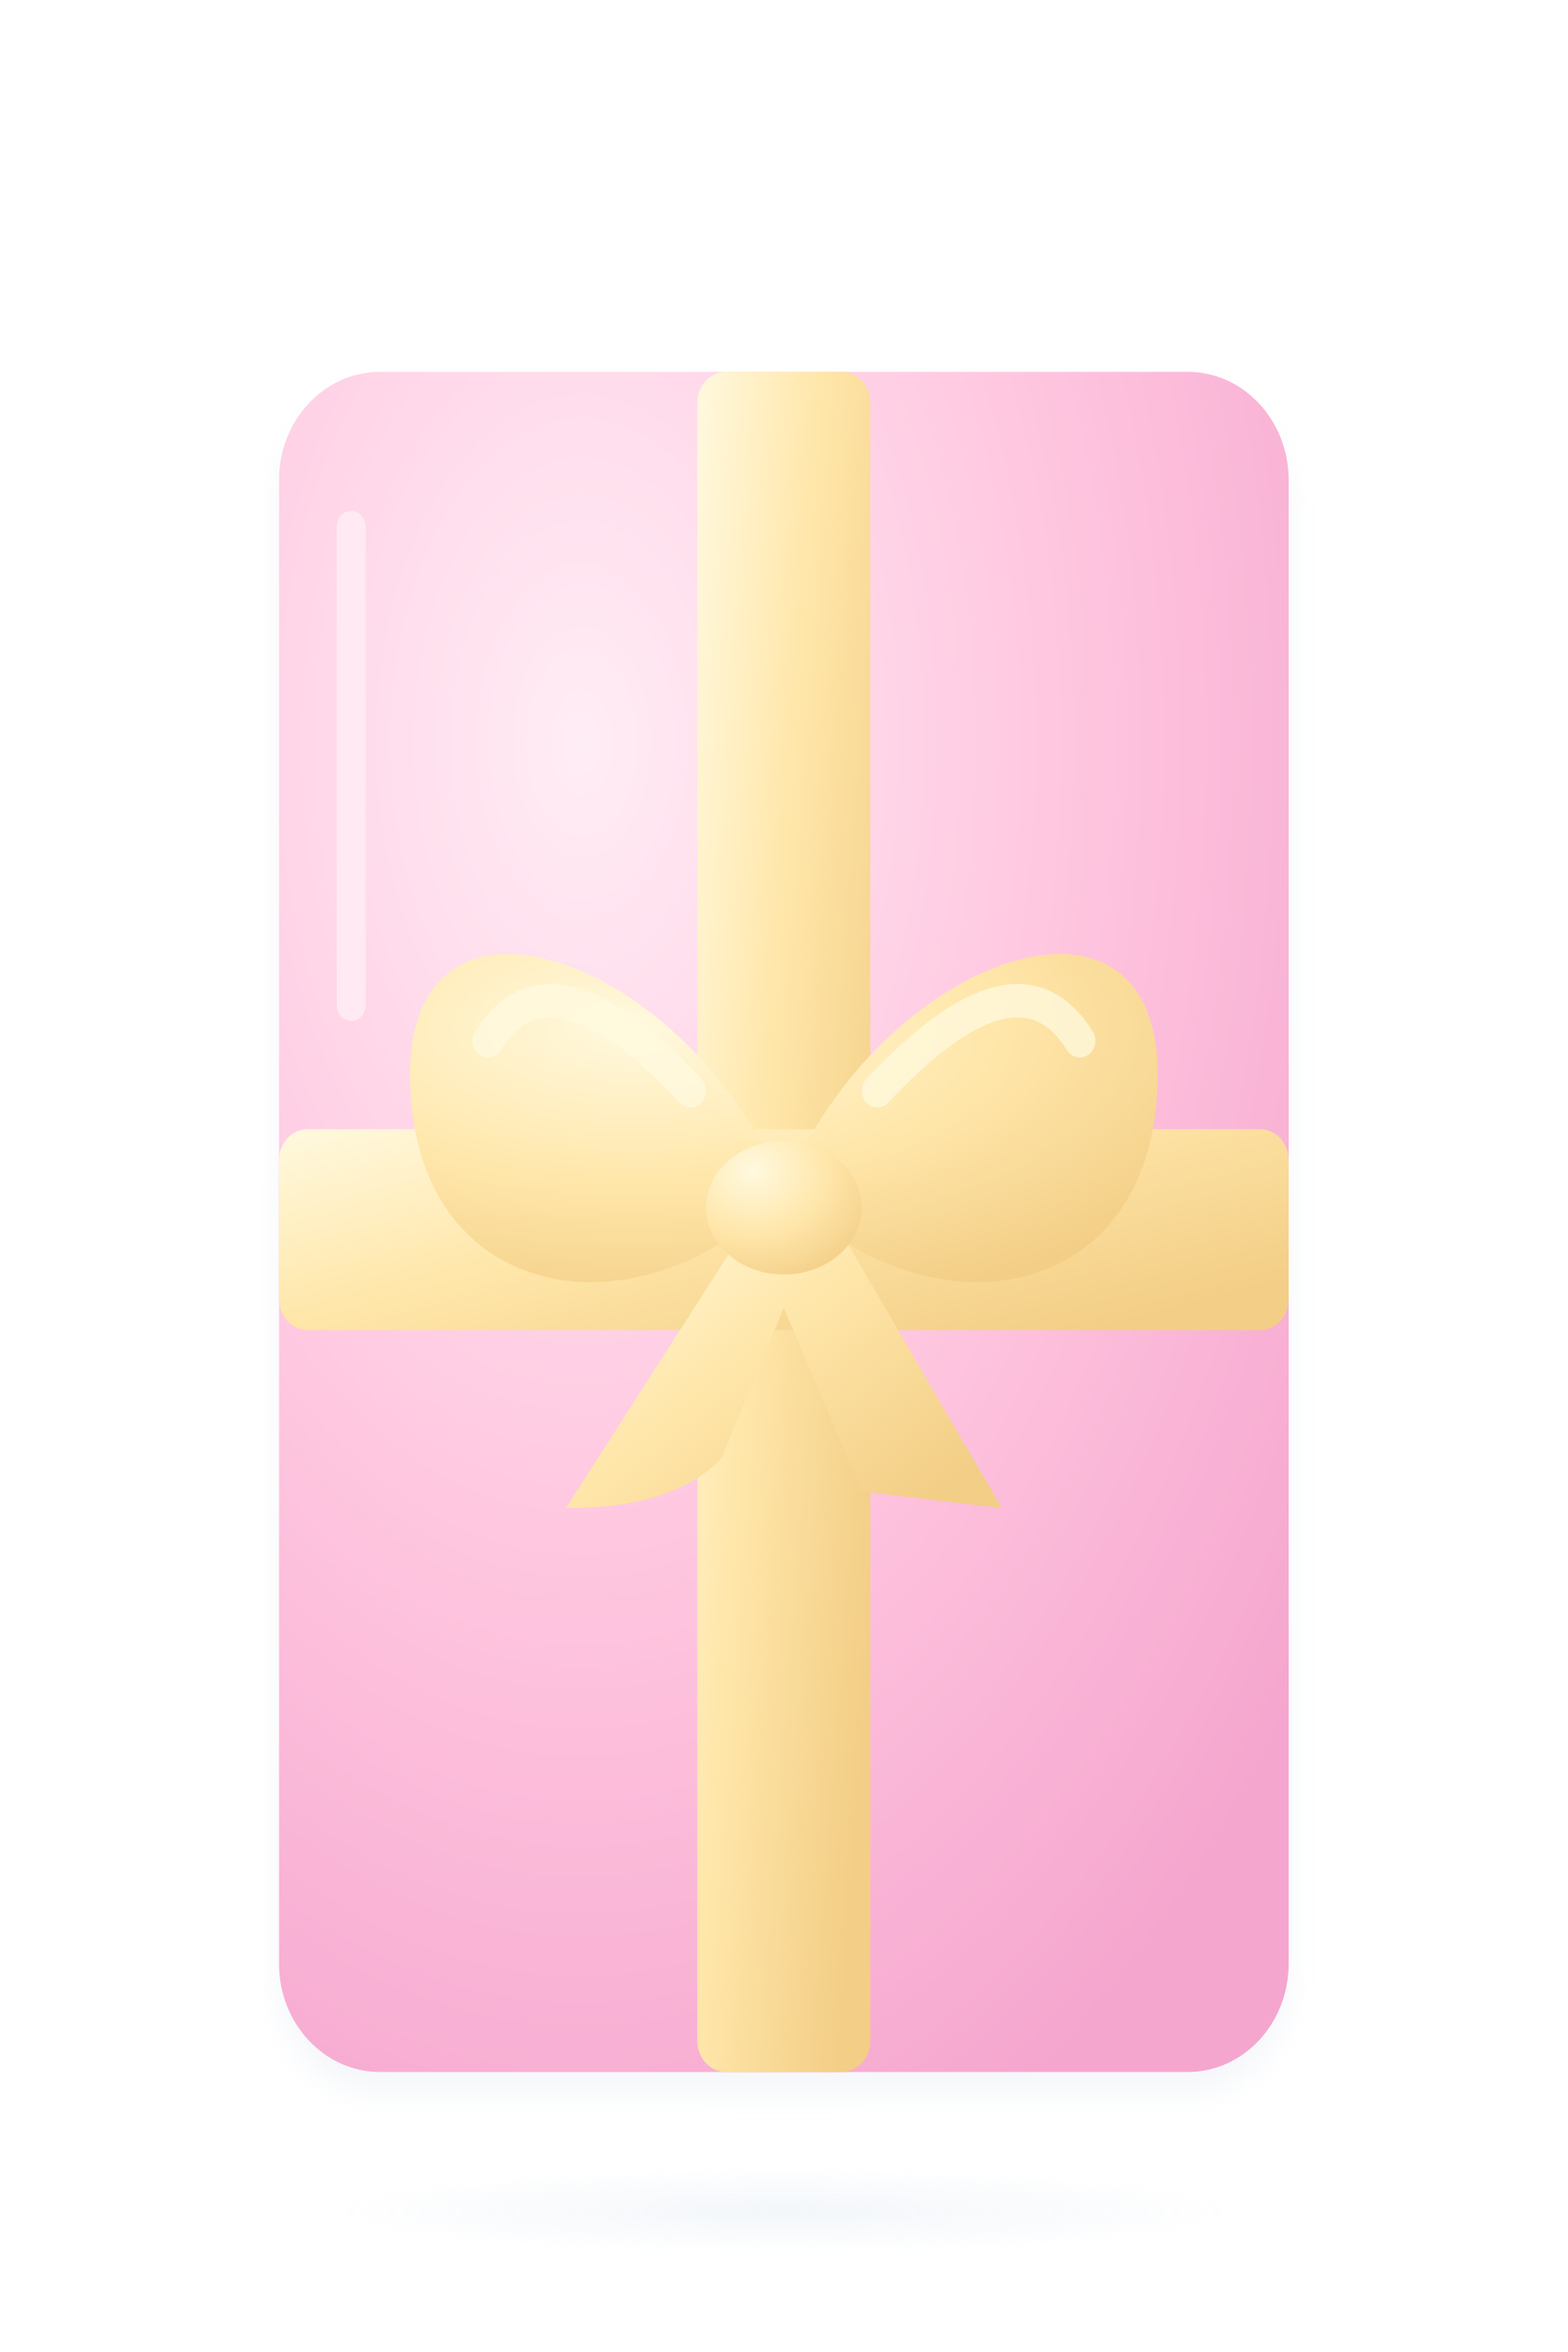
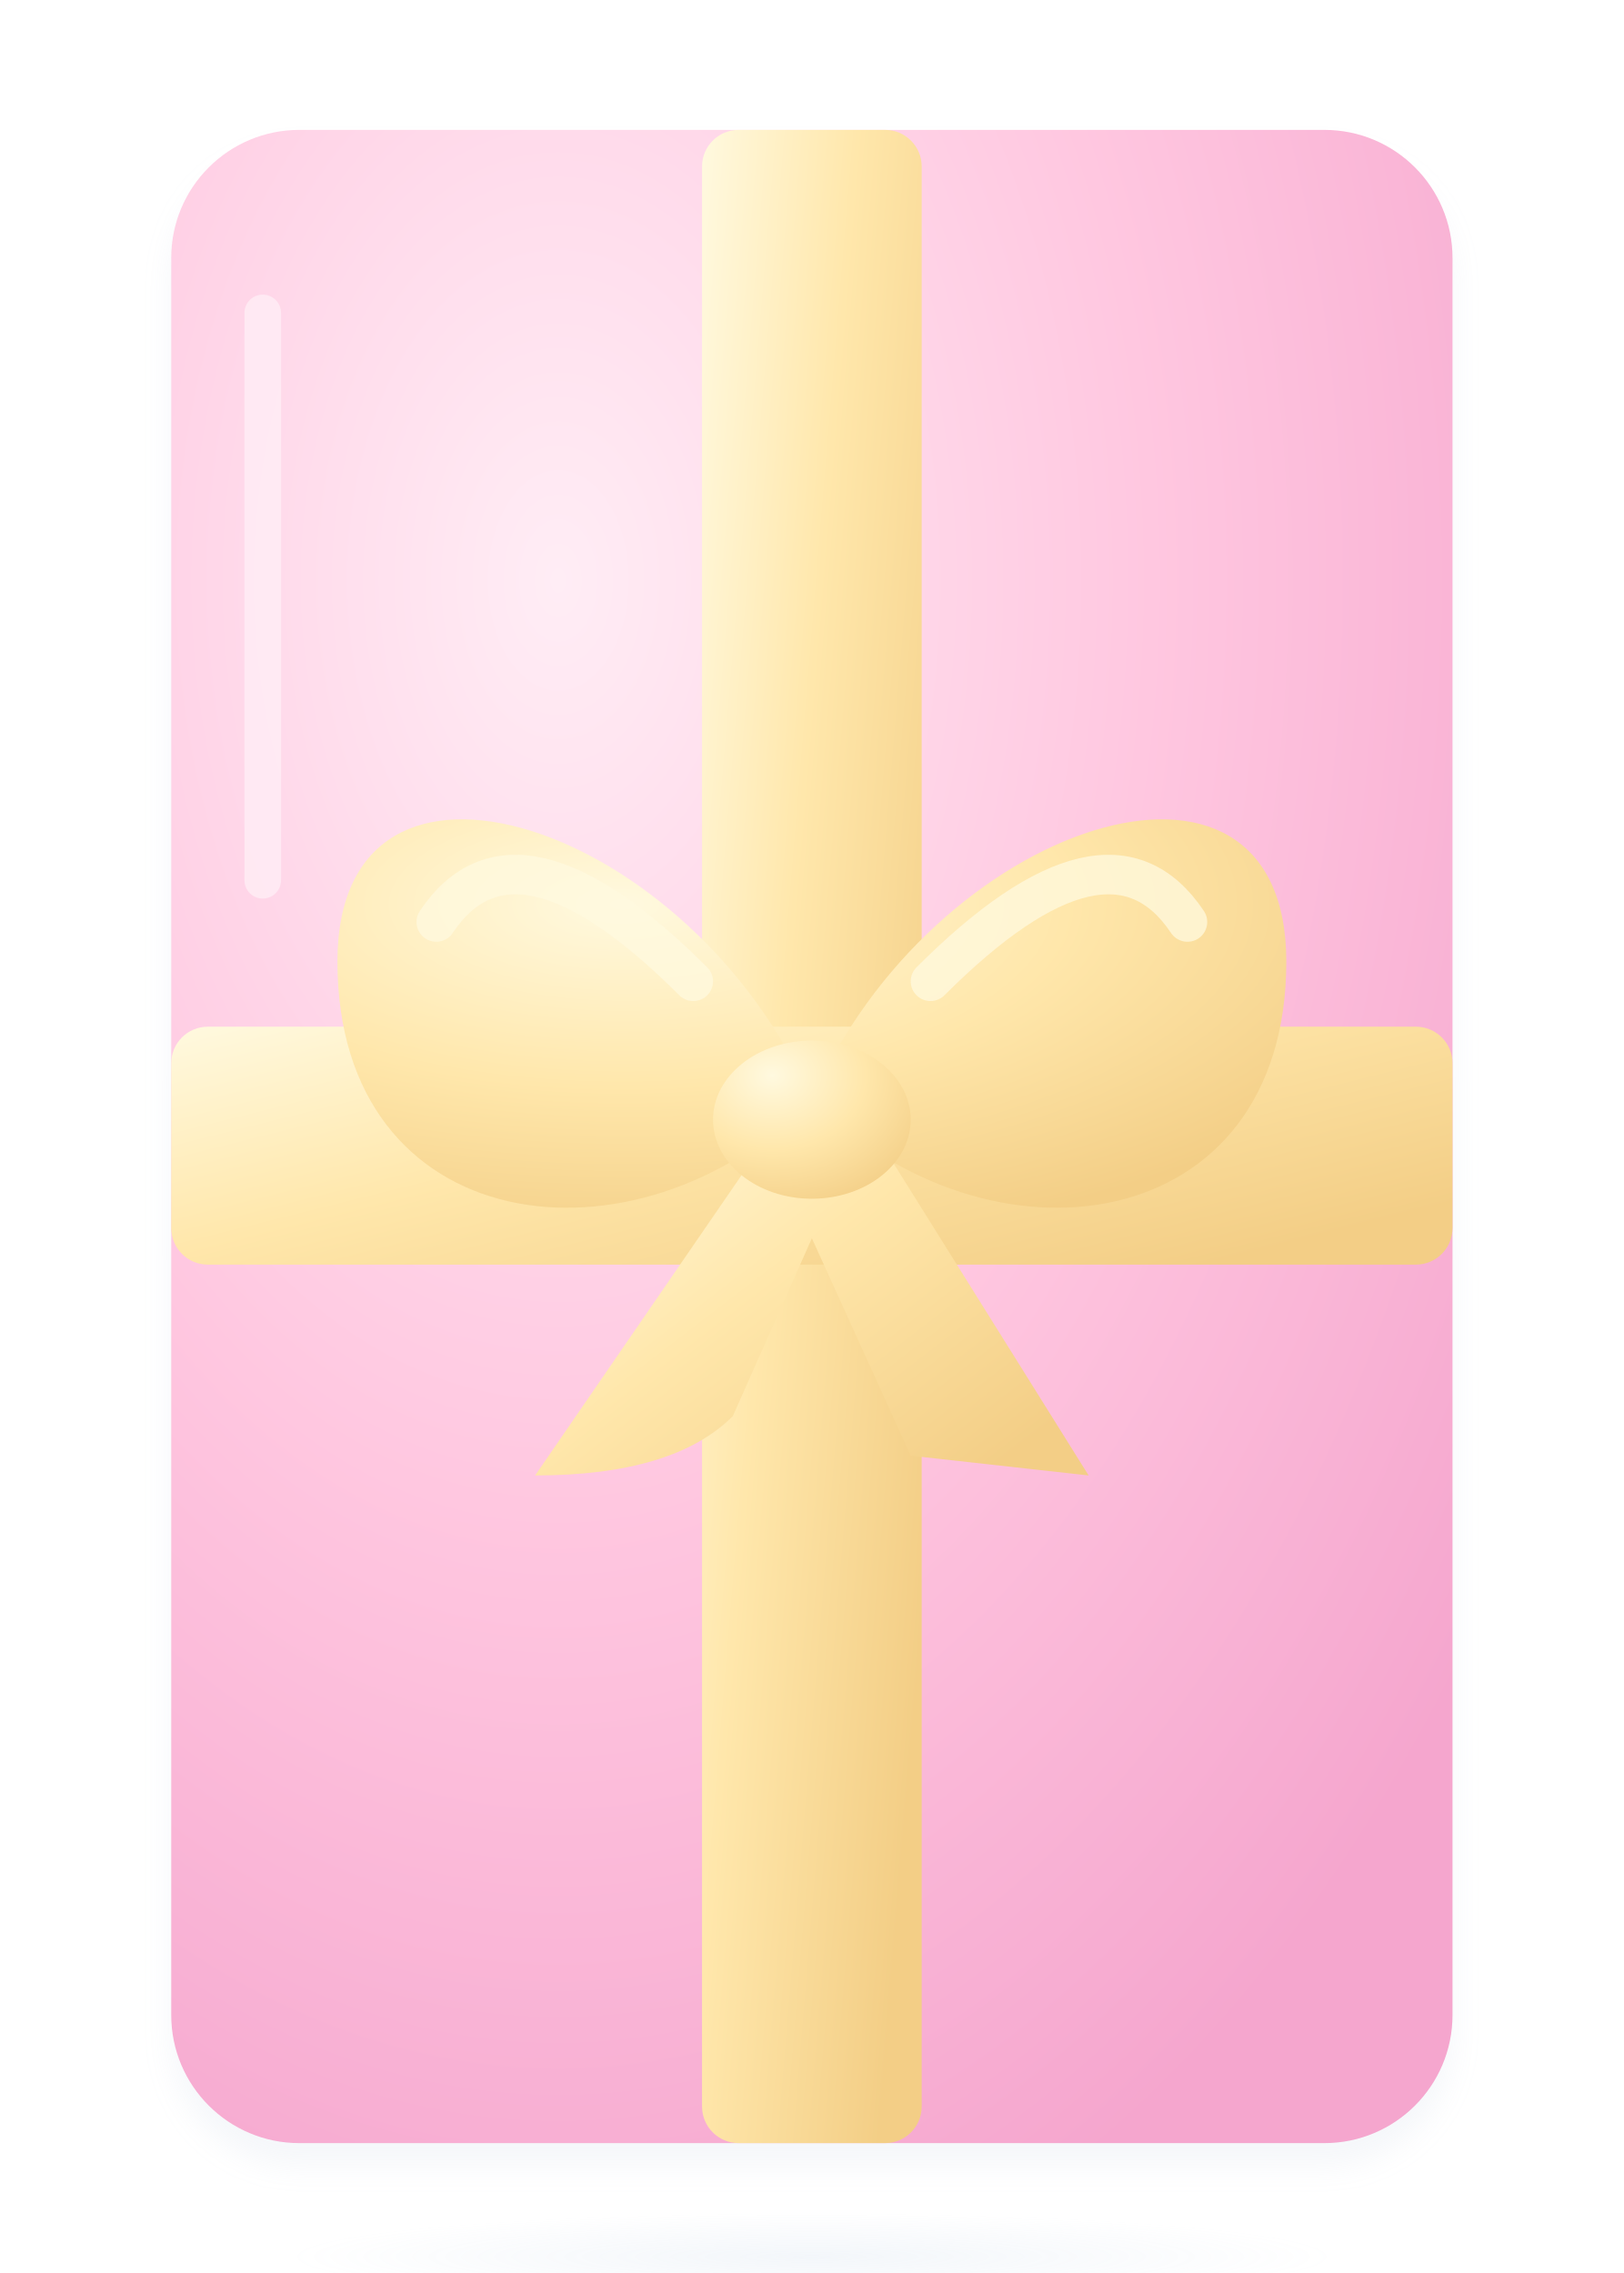
- <svg xmlns="http://www.w3.org/2000/svg" viewBox="-4 -3 100 148" width="92" height="138" preserveAspectRatio="xMidYMid meet">
+ <svg xmlns="http://www.w3.org/2000/svg" viewBox="0 0 100 140" width="100" height="140" preserveAspectRatio="xMidYMid meet">
  <defs>
    <radialGradient id="pink" cx="30%" cy="22%" r="90%">
      <stop stop-color="#ffedf5" />
      <stop offset=".52" stop-color="#ffc7e0" />
      <stop offset="1" stop-color="#f5a6ce" />
    </radialGradient>
    <linearGradient id="gold-linear" x1="0" y1="0" x2="1" y2=".75">
      <stop stop-color="#fff9df" />
      <stop offset=".45" stop-color="#ffe7ab" />
      <stop offset="1" stop-color="#f3ce86" />
    </linearGradient>
    <radialGradient id="gold" cx="30%" cy="22%" r="90%">
      <stop stop-color="#fff9df" />
      <stop offset=".52" stop-color="#ffe7ab" />
      <stop offset="1" stop-color="#f3ce86" />
    </radialGradient>
    <radialGradient id="floor-shadow">
      <stop stop-color="#9db9d8" stop-opacity=".12" />
      <stop offset=".6" stop-color="#9db9d8" stop-opacity=".05" />
      <stop offset="1" stop-color="#9db9d8" stop-opacity="0" />
    </radialGradient>
-     <filter id="object-shadow" filterUnits="userSpaceOnUse" x="-10" y="-10" width="112" height="162" color-interpolation-filters="sRGB">
+     <filter id="object-shadow" filterUnits="userSpaceOnUse" x="-10" y="-10" width="120" height="164" color-interpolation-filters="sRGB">
      <feGaussianBlur in="SourceAlpha" stdDeviation=".85" result="soft-shadow" />
      <feOffset in="soft-shadow" dy="1.4" result="offset-shadow" />
      <feFlood flood-color="#96acce" flood-opacity=".10" />
      <feComposite in2="offset-shadow" operator="in" />
      <feMerge>
        <feMergeNode />
        <feMergeNode in="SourceGraphic" />
      </feMerge>
    </filter>
  </defs>
-   <ellipse cx="46.0" cy="137" rx="29.44" ry="2.7" fill="url(#floor-shadow)" />
+   <ellipse cx="50.0" cy="139" rx="32.0" ry="2.7" fill="url(#floor-shadow)" />
  <g filter="url(#object-shadow)">
-     <g transform="scale(0.92 0.985714)">
+     <g id="item-model" transform="translate(-6.363636 -14.54546) scale(1.127273)">
      <rect x="15" y="20" width="70" height="110" rx="7" fill="url(#pink)" />
      <rect x="44" y="20" width="12" height="110" rx="2" fill="url(#gold-linear)" />
      <rect x="15" y="69" width="70" height="13" rx="2" fill="url(#gold-linear)" />
      <g transform="translate(50 73) scale(1.08)">
        <path d="M0 0 C-6 -14 -24 -20 -24 -7 C-24 7 -9 9 0 0Z M0 0 C6 -14 24 -20 24 -7 C24 7 9 9 0 0Z" fill="url(#gold)" />
        <path d="M-3 3 L-14 19 Q-7 19 -4 16 L0 7 L5 18 L14 19 L4 3Z" fill="url(#gold-linear)" />
        <path d="M-19 -9 Q-15 -15 -6 -6 M6 -6 Q15 -15 19 -9" fill="none" stroke="#fff9df" stroke-width="2" stroke-linecap="round" stroke-linejoin="round" opacity=".75" />
        <ellipse cx="0" cy="1" rx="5" ry="4" fill="url(#gold)" />
      </g>
      <path d="M20 30 V61" fill="none" stroke="#ffedf5" stroke-width="2" stroke-linecap="round" stroke-linejoin="round" opacity=".8" />
    </g>
  </g>
</svg>
